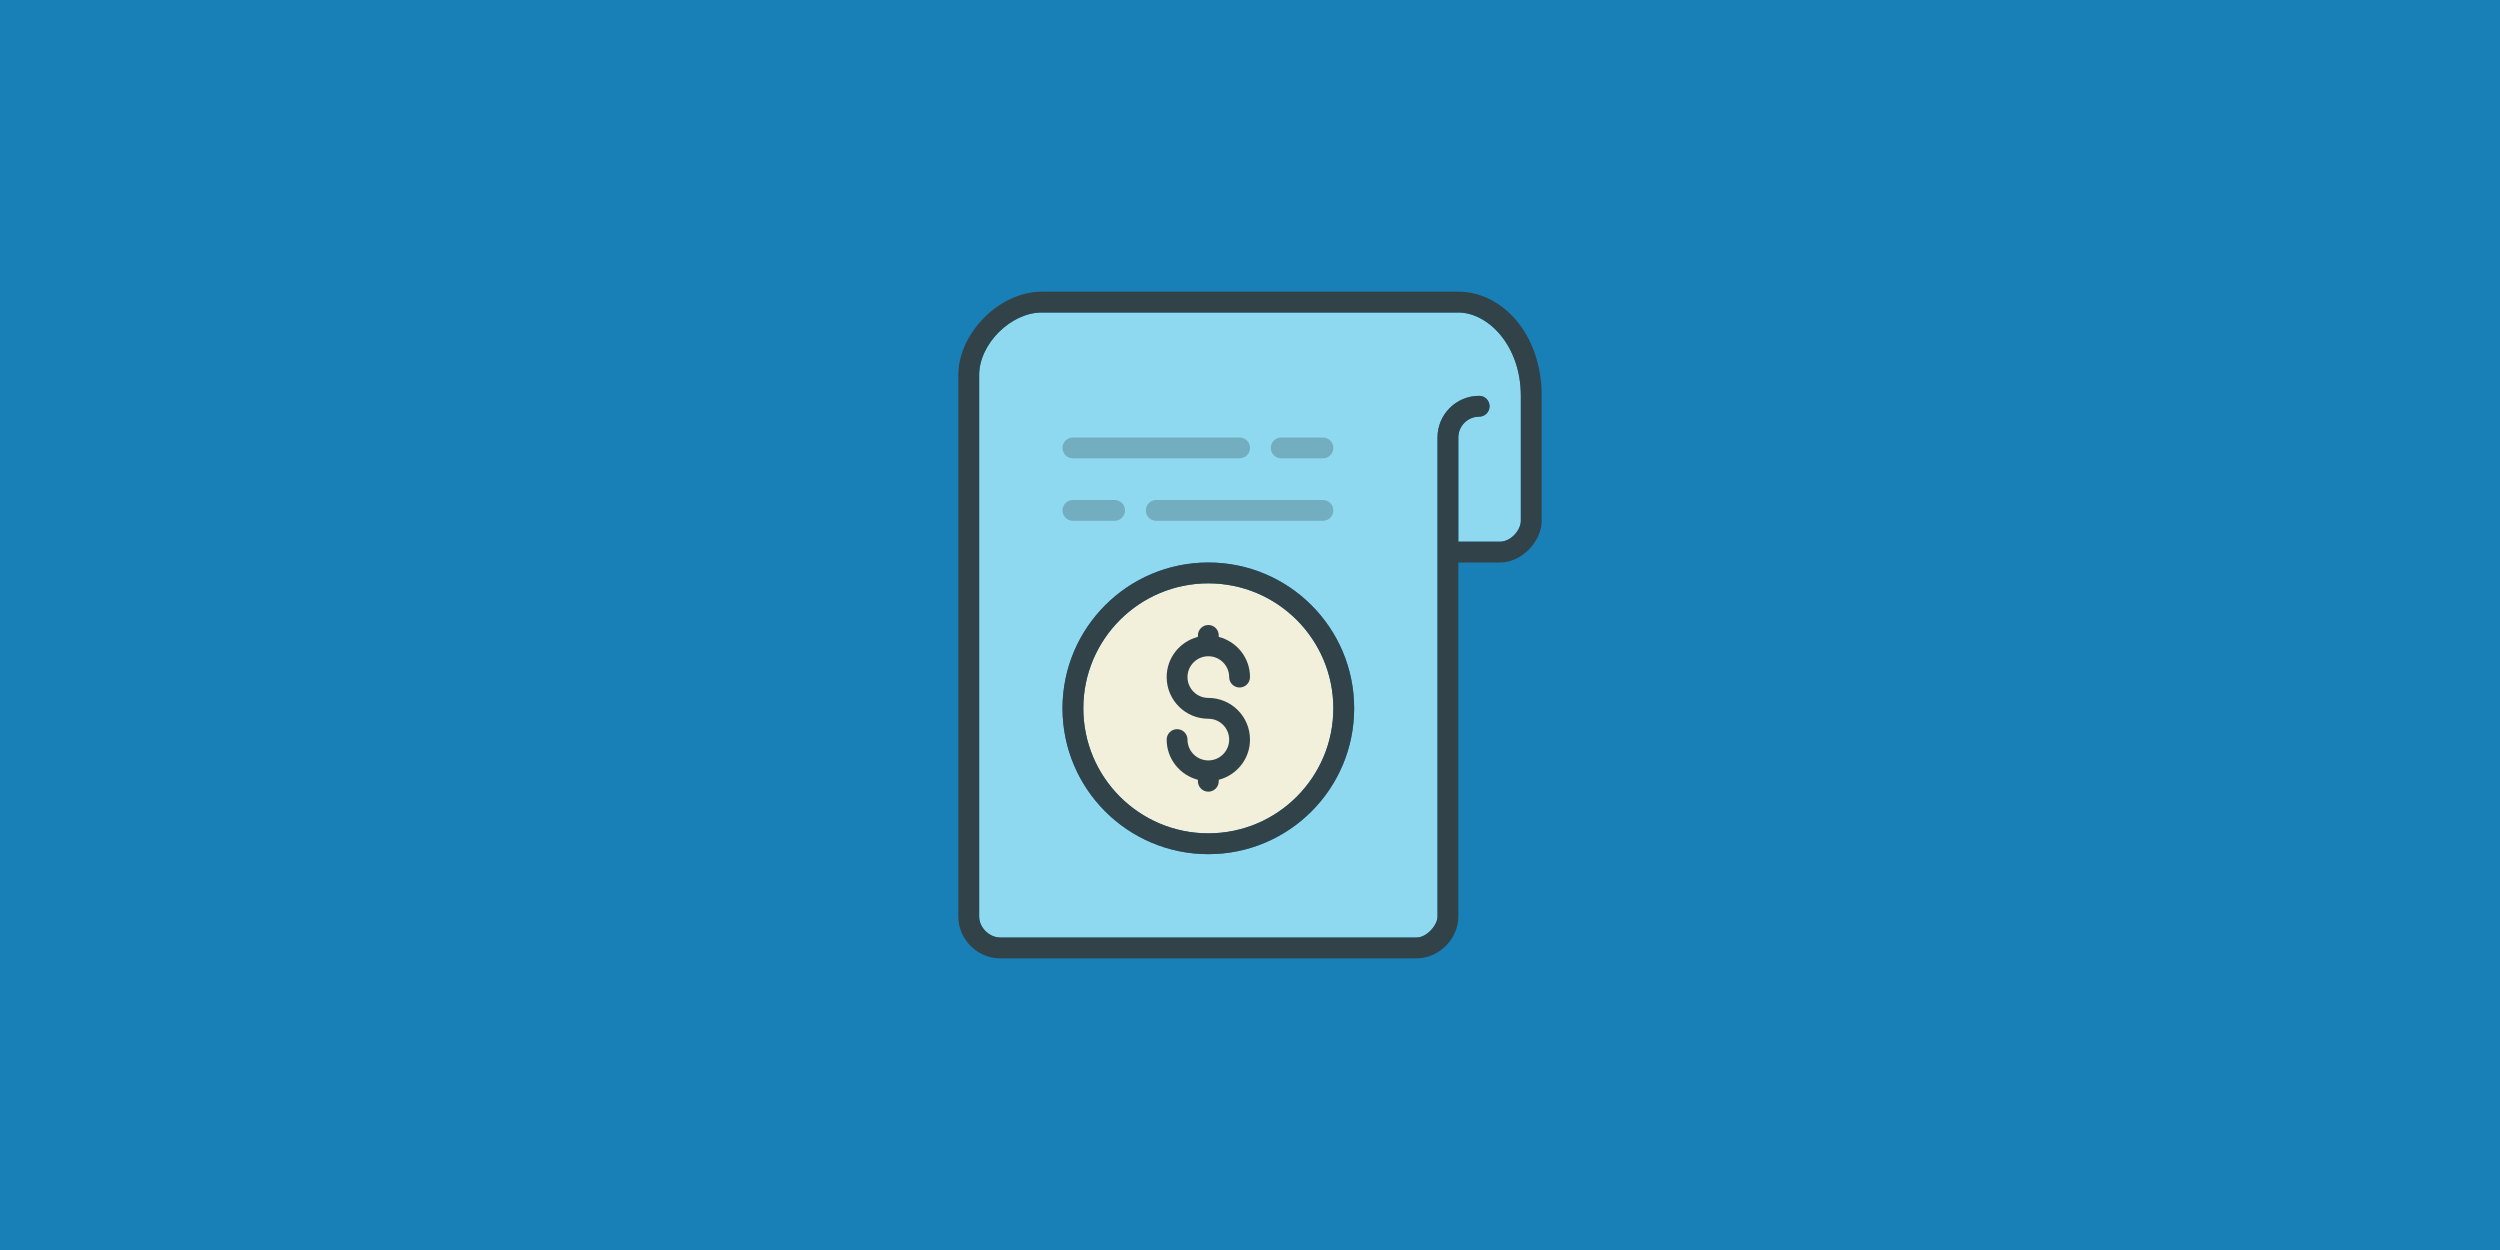
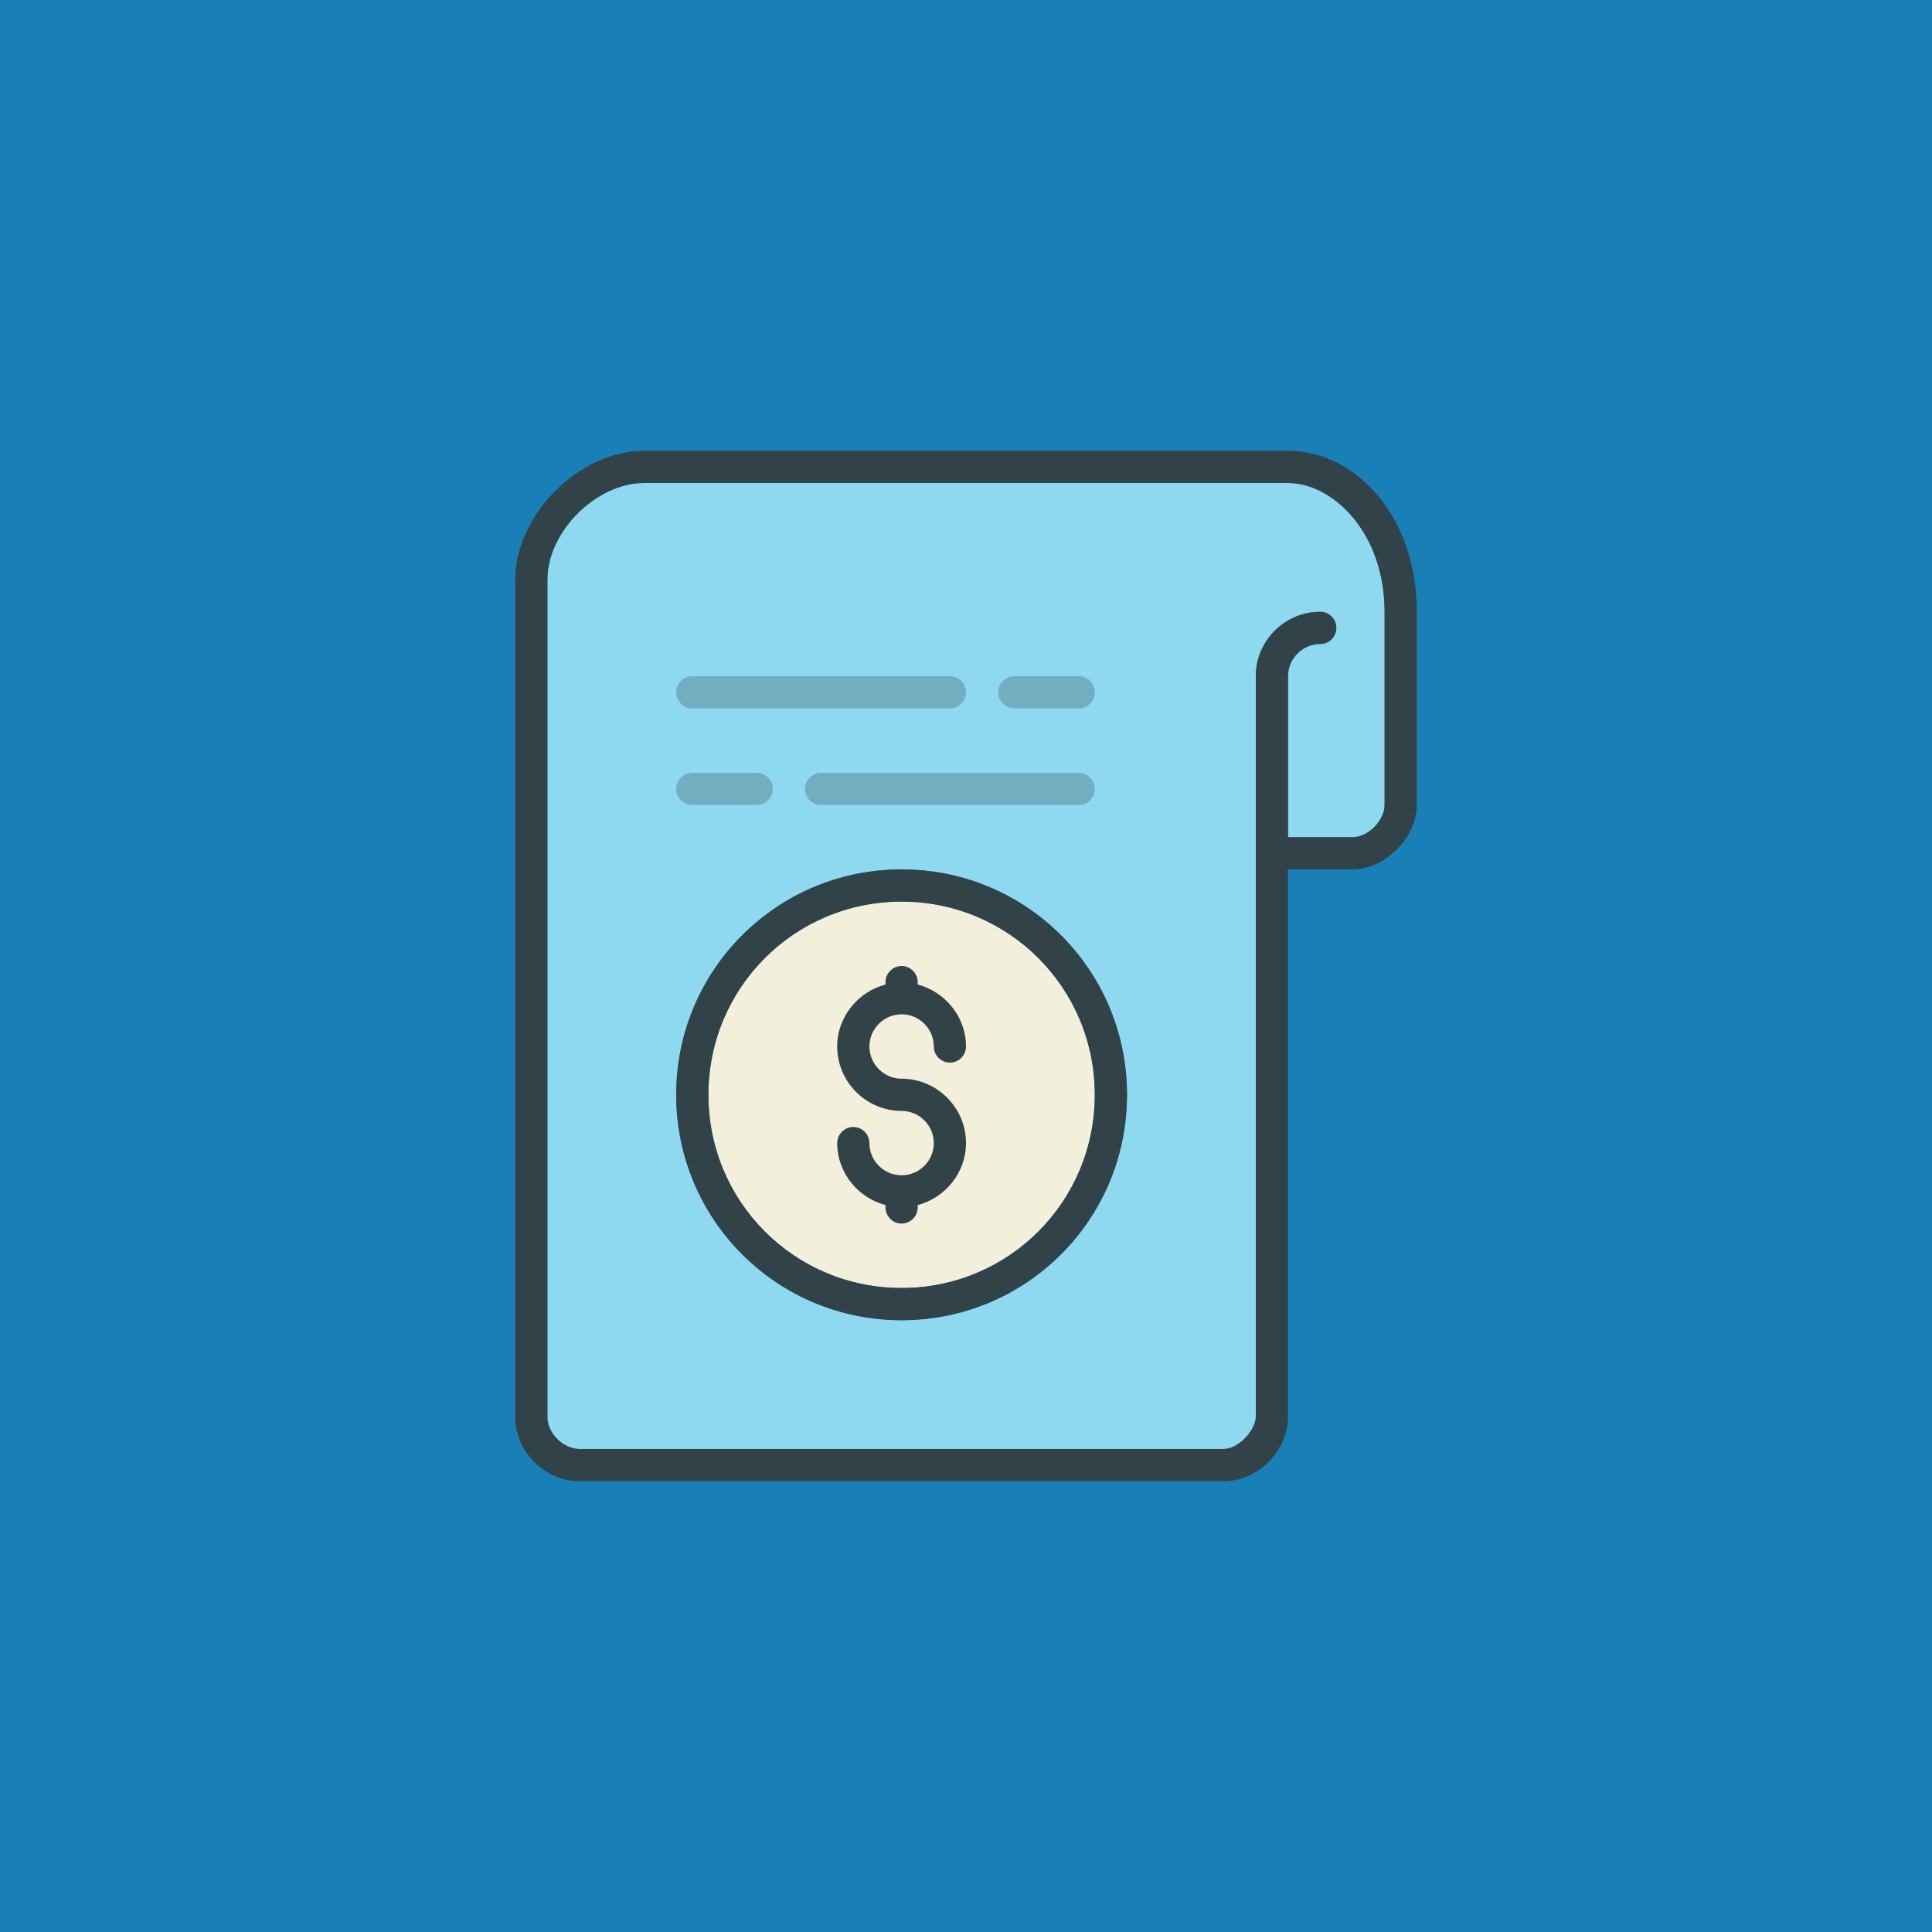
- <svg xmlns="http://www.w3.org/2000/svg" version="1.0" id="Layer_1" x="0px" y="0px" width="480px" height="240px" viewBox="0 0 480 240" enable-background="new 0 0 480 240" xml:space="preserve">
-   <rect id="Price_Table_1_" y="0.001" fill="#1880B6" width="480" height="240" />
+ <svg xmlns="http://www.w3.org/2000/svg" version="1.1" id="Layer_1" x="0px" y="0px" viewBox="55 277 240 240" style="enable-background:new 55 277 240 240;" xml:space="preserve">
+   <style type="text/css">
+ 	.st0{fill:#1880B6;}
+ 	.st1{fill:#8ED9EF;}
+ 	.st2{fill:#F2F0DA;}
+ 	.st3{fill:#324249;}
+ 	.st4{opacity:0.2;}
+ </style>
+   <rect id="Price_Table_1_" x="55" y="277" class="st0" width="240" height="240" />
  <g>
-     <path fill="#8ED9EF" d="M280,60.001H200c-5.875,0-12,5.998-12,11.999v104c0,2.126,2.001,4.001,4.024,4.001H272   c1.937,0,4-2.375,4-4.001V84.001c0-4.424,3.582-8.001,8-8.001c1.105,0,1.999,0.892,1.999,2.001C286,79.103,285.105,80,284,80   c-2.209,0-4,1.79-4,4.001v19.998h8c2.125,0,4-2.248,4-3.999V76C292,66.25,285.625,60.001,280,60.001z M232,163.999   c-15.465,0-28-12.538-28-27.999c0-15.469,12.535-27.999,28-27.999c15.465,0,28,12.53,28,27.999   C260,151.461,247.465,163.999,232,163.999z" />
-     <path fill="#F2F0DA" d="M256,136c0-13.257-10.746-23.999-24-23.999c-13.253,0-24,10.742-24,23.999c0,13.251,10.747,24,24,24   C245.254,160,256,149.251,256,136z" />
+     <path class="st1" d="M215,337h-80c-5.9,0-12,6-12,12v104c0,2.1,2,4,4,4h80c1.9,0,4-2.4,4-4v-92c0-4.4,3.6-8,8-8c1.1,0,2,0.9,2,2   c0,1.1-0.9,2-2,2c-2.2,0-4,1.8-4,4v20h8c2.1,0,4-2.2,4-4v-24C227,343.2,220.6,337,215,337z M167,441c-15.5,0-28-12.5-28-28   c0-15.5,12.5-28,28-28s28,12.5,28,28C195,428.5,182.5,441,167,441z" />
+     <path class="st2" d="M191,413c0-13.3-10.7-24-24-24c-13.3,0-24,10.7-24,24c0,13.3,10.7,24,24,24C180.3,437,191,426.3,191,413z" />
    <g>
-       <path fill="#324249" d="M280,56H200c-8.124,0-16,8-16,16v104c0,4.399,3.688,8,8,8h80c4.402,0,8-3.874,8-7.976v-68.023h8    c4.25,0,8-4.126,8-7.977V76C296,64,288.312,56,280,56z M292,100c0,1.751-1.875,3.999-4,3.999h-8V84.001    c0-2.211,1.791-4.001,4-4.001c1.105,0,1.999-0.897,1.999-1.999C286,76.892,285.105,76,284,76c-4.419,0-8,3.577-8,8.001V176    c0,1.626-2.062,4.001-4,4.001h-79.977C190,180.001,188,178.126,188,176V72c0-6.001,6.125-11.999,12-11.999H280    c5.625,0,12,6.249,12,15.999V100z" />
-       <path fill="#324249" d="M232,125.999c2.209,0,4,1.791,4,4.001c0,1.102,0.895,2,2,2c1.106,0,2-0.898,2-2    c0-3.726-2.555-6.829-6-7.717v-0.282c0-1.109-0.895-2-2-2s-2,0.891-2,2v0.282C226.555,123.171,224,126.274,224,130    c0,4.415,3.582,8.001,8,8.001c2.209,0,4,1.787,4,4c0,2.211-1.791,3.999-4,3.999c-2.208,0-4-1.788-4-3.999    c0-1.11-0.895-2.001-2-2.001c-1.105,0-2,0.891-2,2.001c0,3.72,2.555,6.82,5.999,7.719v0.281c0,1.102,0.895,2,2,2s2-0.898,2-2    v-0.281c3.445-0.898,6-3.999,6-7.719c0-4.423-3.582-8.002-8-8.002c-2.208,0-4-1.788-4-3.999    C228,127.79,229.792,125.999,232,125.999z" />
-       <path fill="#324249" d="M232,108.001c-15.465,0-28,12.53-28,27.999c0,15.461,12.535,27.999,28,27.999    c15.465,0,28-12.538,28-27.999C260,120.531,247.465,108.001,232,108.001z M232,160c-13.253,0-24-10.749-24-24    c0-13.257,10.747-23.999,24-23.999c13.254,0,24,10.742,24,23.999C256,149.251,245.254,160,232,160z" />
+       <path class="st3" d="M215,333h-80c-8.1,0-16,8-16,16v104c0,4.4,3.7,8,8,8h80c4.4,0,8-3.9,8-8v-68h8c4.2,0,8-4.1,8-8v-24    C231,341,223.3,333,215,333z M227,377c0,1.8-1.9,4-4,4h-8v-20c0-2.2,1.8-4,4-4c1.1,0,2-0.9,2-2c0-1.1-0.9-2-2-2c-4.4,0-8,3.6-8,8    v92c0,1.6-2.1,4-4,4h-80c-2,0-4-1.9-4-4V349c0-6,6.1-12,12-12h80c5.6,0,12,6.2,12,16V377z" />
+       <path class="st3" d="M167,403c2.2,0,4,1.8,4,4c0,1.1,0.9,2,2,2c1.1,0,2-0.9,2-2c0-3.7-2.6-6.8-6-7.7V399c0-1.1-0.9-2-2-2    s-2,0.9-2,2v0.3c-3.4,0.9-6,4-6,7.7c0,4.4,3.6,8,8,8c2.2,0,4,1.8,4,4c0,2.2-1.8,4-4,4c-2.2,0-4-1.8-4-4c0-1.1-0.9-2-2-2    s-2,0.9-2,2c0,3.7,2.6,6.8,6,7.7v0.3c0,1.1,0.9,2,2,2s2-0.9,2-2v-0.3c3.4-0.9,6-4,6-7.7c0-4.4-3.6-8-8-8c-2.2,0-4-1.8-4-4    C163,404.8,164.8,403,167,403z" />
+       <path class="st3" d="M167,385c-15.5,0-28,12.5-28,28c0,15.5,12.5,28,28,28s28-12.5,28-28C195,397.5,182.5,385,167,385z M167,437    c-13.3,0-24-10.7-24-24c0-13.3,10.7-24,24-24c13.3,0,24,10.7,24,24C191,426.3,180.3,437,167,437z" />
    </g>
-     <g opacity="0.2">
-       <path d="M206,88h32c1.106,0,2-0.897,2-2c0-1.108-0.894-1.999-2-1.999h-32c-1.105,0-2,0.891-2,1.999C204,87.103,204.895,88,206,88z    " />
-       <path d="M246,88h8c1.105,0,2-0.897,2-2c0-1.108-0.895-1.999-2-1.999h-8c-1.106,0-2,0.891-2,1.999C244,87.103,244.894,88,246,88z" />
-       <path d="M254,95.999h-32c-1.105,0-2,0.892-2,2.002c0,1.1,0.894,1.999,2,1.999h32c1.105,0,2-0.899,2-1.999    C256,96.891,255.105,95.999,254,95.999z" />
-       <path d="M214,95.999h-8c-1.105,0-2,0.892-2,2.002c0,1.1,0.895,1.999,2,1.999h8c1.105,0,2-0.899,2-1.999    C216,96.891,215.105,95.999,214,95.999z" />
+     <g class="st4">
+       <path d="M141,365h32c1.1,0,2-0.9,2-2c0-1.1-0.9-2-2-2h-32c-1.1,0-2,0.9-2,2C139,364.1,139.9,365,141,365z" />
+       <path d="M181,365h8c1.1,0,2-0.9,2-2c0-1.1-0.9-2-2-2h-8c-1.1,0-2,0.9-2,2C179,364.1,179.9,365,181,365z" />
+       <path d="M189,373h-32c-1.1,0-2,0.9-2,2c0,1.1,0.9,2,2,2h32c1.1,0,2-0.9,2-2C191,373.9,190.1,373,189,373z" />
+       <path d="M149,373h-8c-1.1,0-2,0.9-2,2c0,1.1,0.9,2,2,2h8c1.1,0,2-0.9,2-2C151,373.9,150.1,373,149,373z" />
    </g>
  </g>
</svg>
